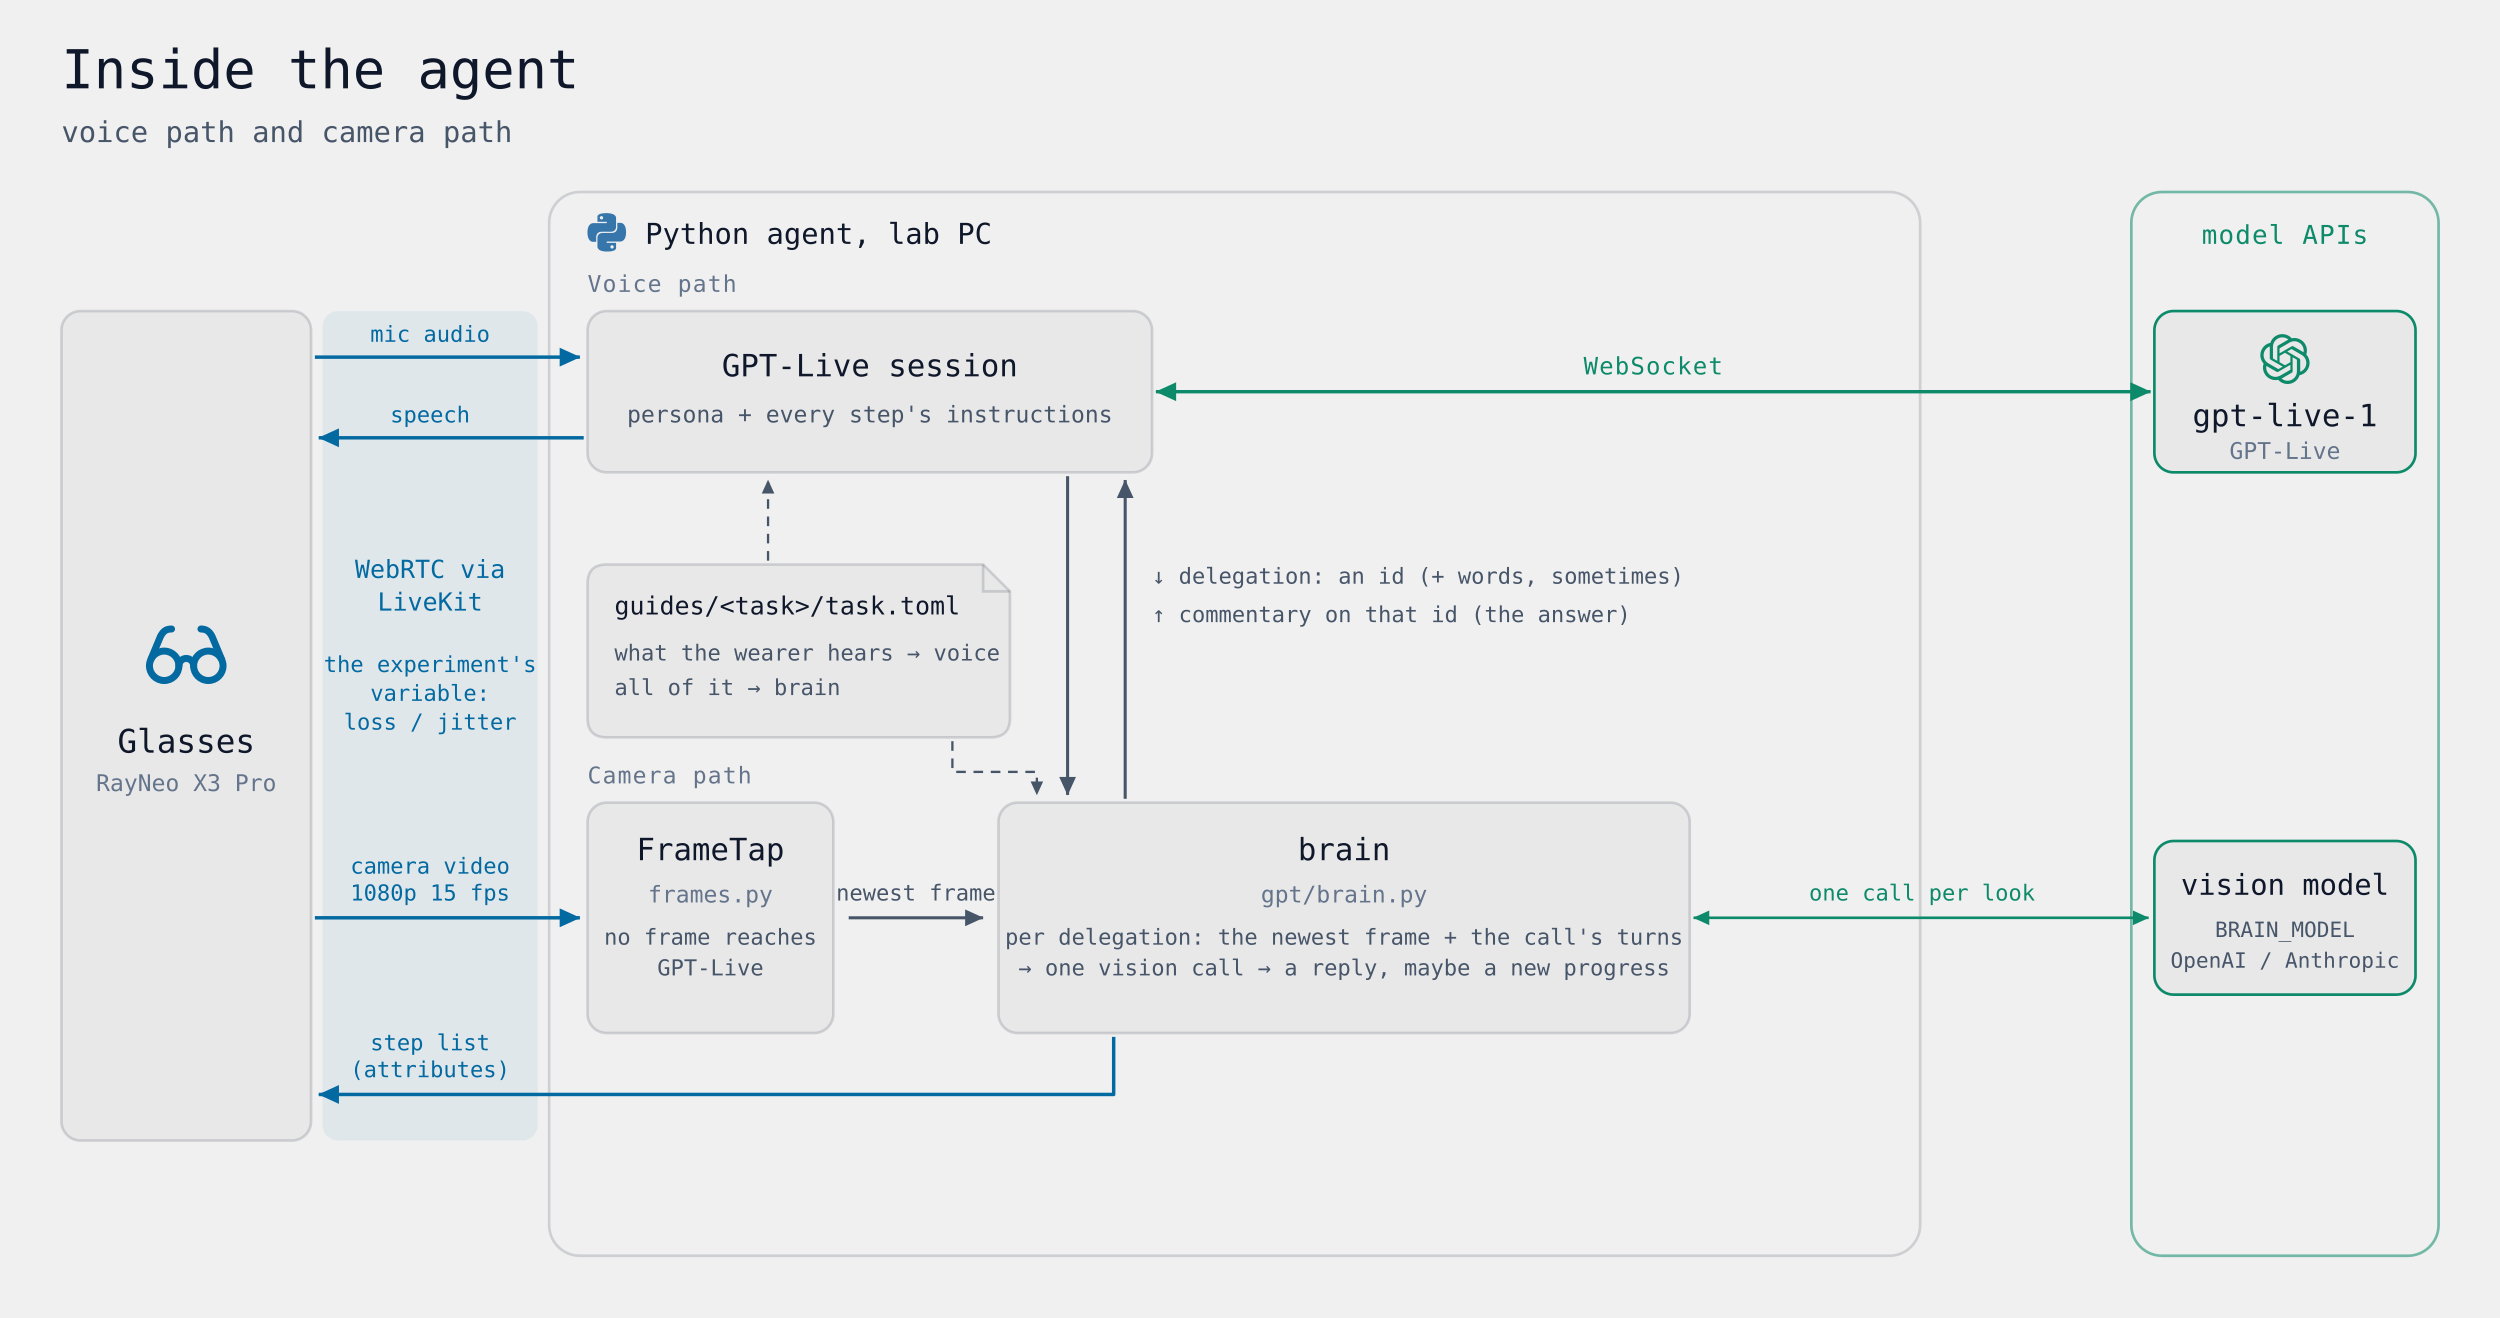
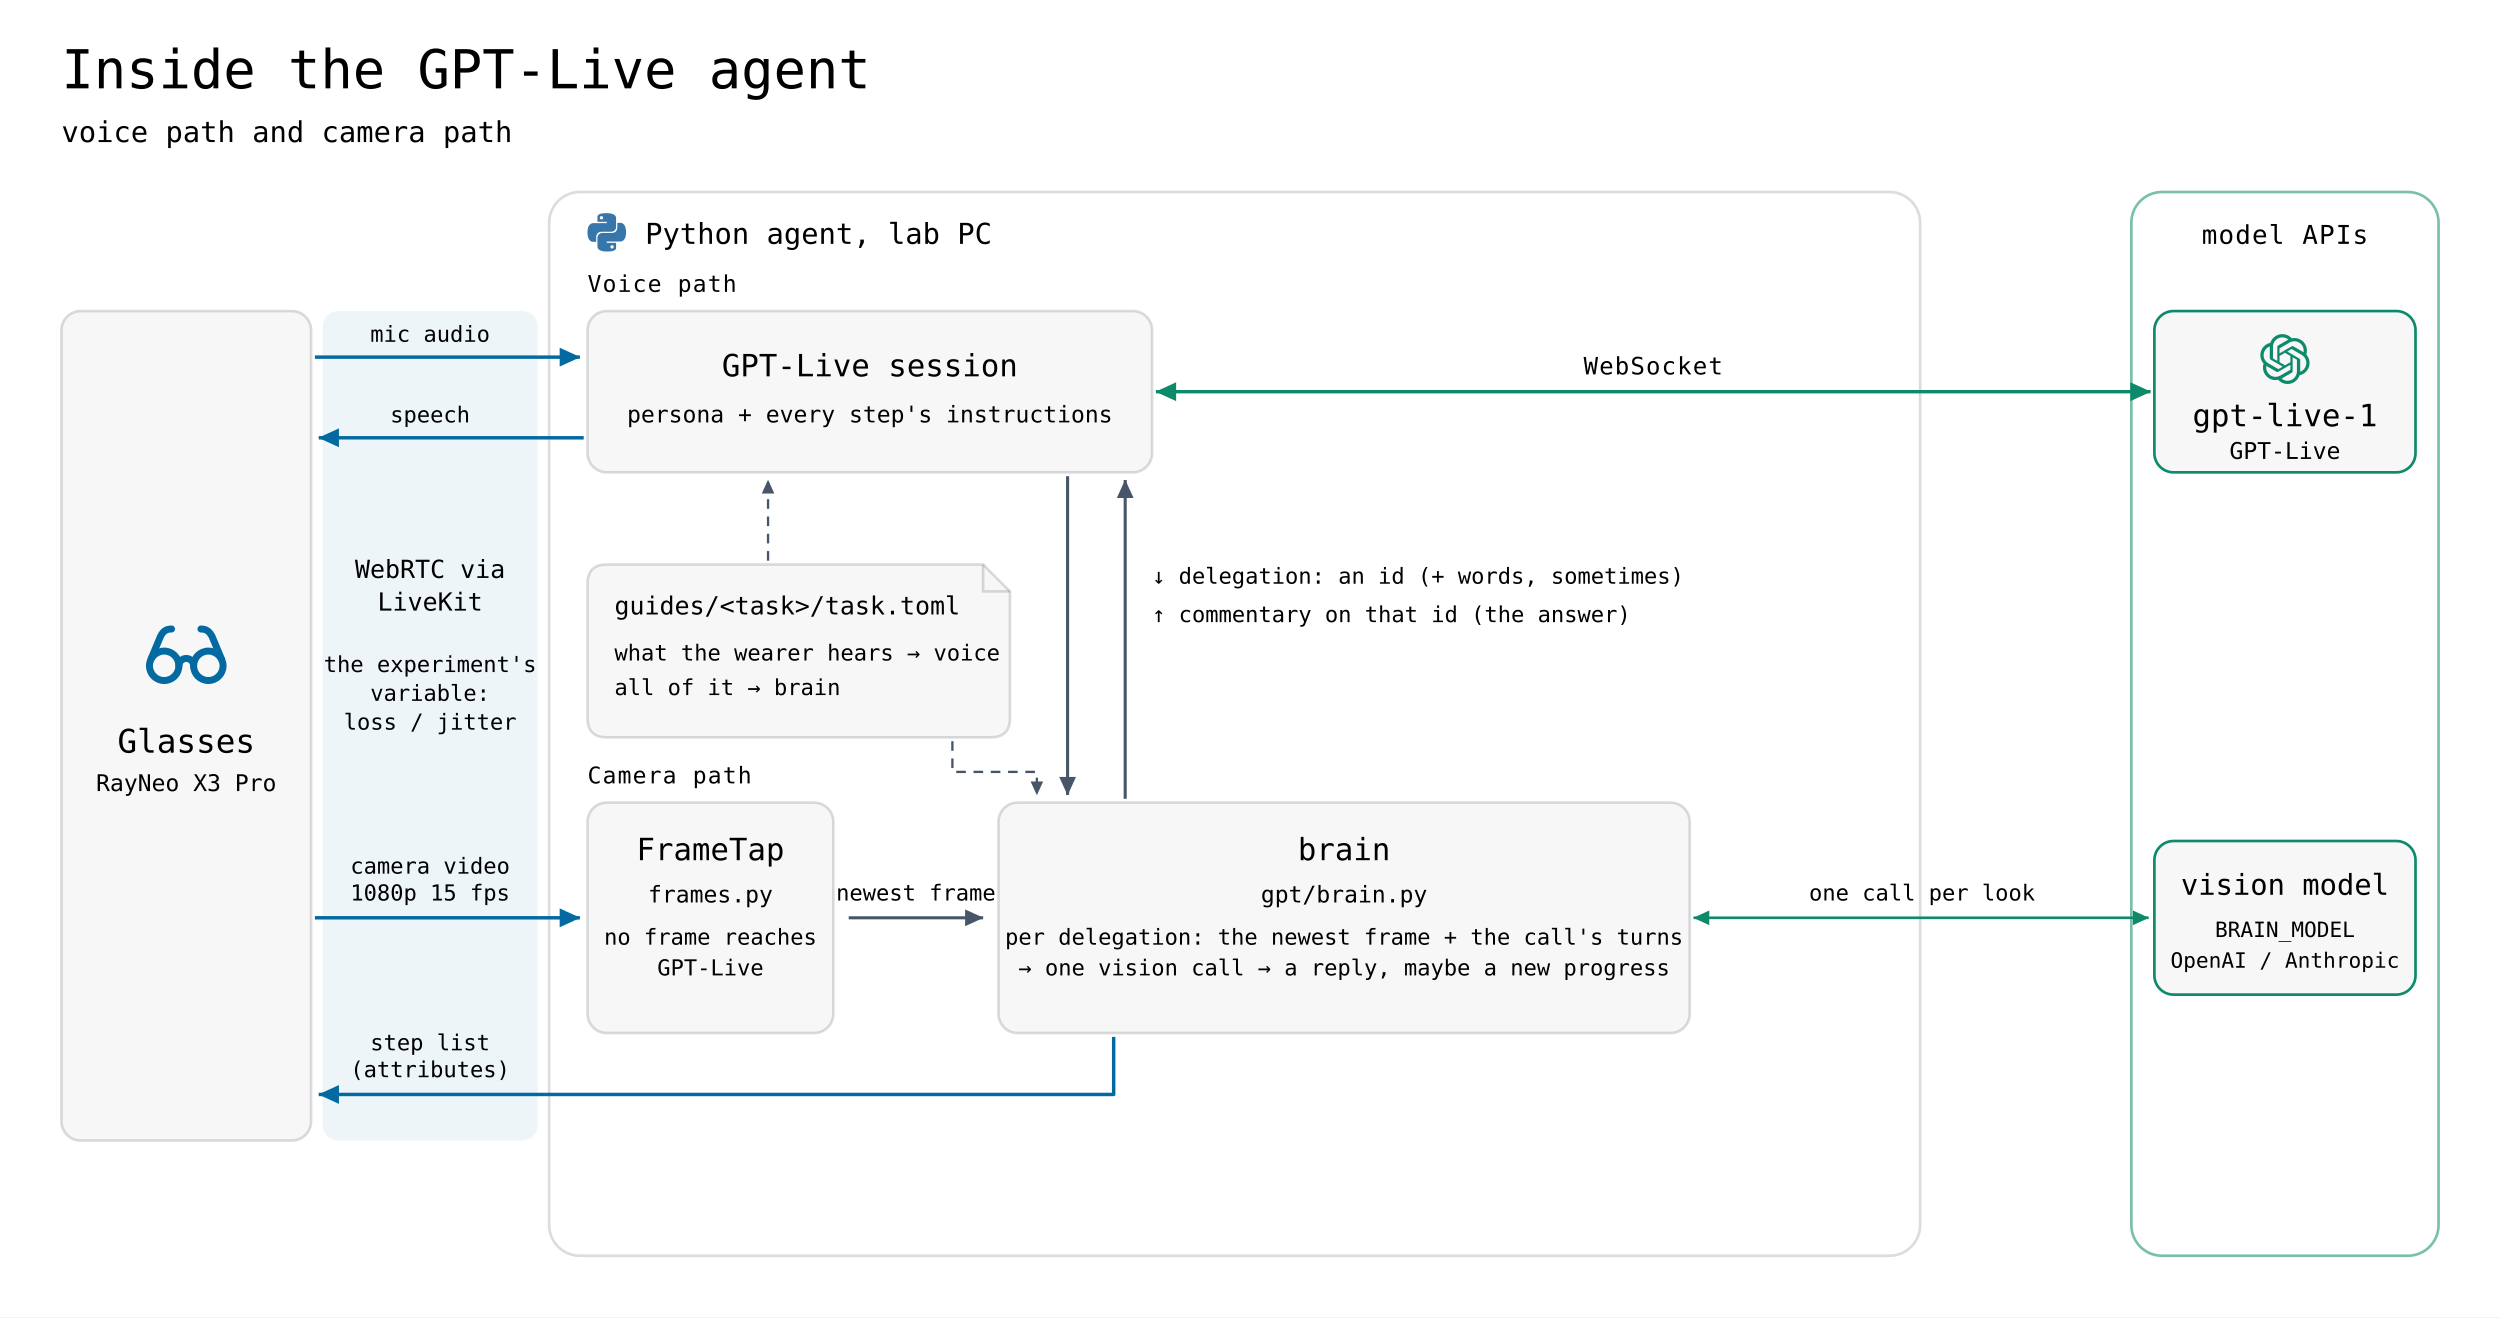
<svg xmlns="http://www.w3.org/2000/svg" width="1302" height="686" viewBox="0 0 1302 686" font-family="JetBrains Mono, Cascadia Mono, Consolas, monospace">
+   <rect width="1302" height="686" fill="#ffffff" />
  <defs>
    <marker id="head" viewBox="0 0 10 10" refX="9" refY="5" markerWidth="6.5" markerHeight="6.5" orient="auto-start-reverse">
      <path d="M0 0.8 L9.2 5 L0 9.2 Z" fill="#0369a1" />
    </marker>
    <marker id="headm" viewBox="0 0 10 10" refX="9" refY="5" markerWidth="6.5" markerHeight="6.5" orient="auto-start-reverse">
      <path d="M0 0.8 L9.2 5 L0 9.2 Z" fill="#475569" />
    </marker>
    <marker id="headv" viewBox="0 0 10 10" refX="9" refY="5" markerWidth="6.5" markerHeight="6.5" orient="auto-start-reverse">
      <path d="M0 0.8 L9.2 5 L0 9.2 Z" fill="#0d8a6a" />
    </marker>
  </defs>
-   <text x="32" y="46" font-size="28" fill="#0f172a" text-anchor="start">Inside the agent</text>
-   <text x="32" y="74" font-size="15" fill="#475569" text-anchor="start">voice path and camera path</text>
+   <text x="32" y="46" font-size="28" fill="#000000" text-anchor="start">Inside the GPT-Live agent</text>
+   <text x="32" y="74" font-size="15" fill="#000000" text-anchor="start">voice path and camera path</text>
  <rect x="32" y="162" width="130" height="432" rx="10" fill="#0f172a08" stroke="#0f172a26" stroke-width="1.4" />
  <g transform="translate(74.0,318) scale(1.91667)" fill="none" stroke="#0369a1" stroke-width="1.9" stroke-linecap="round" stroke-linejoin="round">
    <circle cx="6" cy="15" r="4" />
    <circle cx="18" cy="15" r="4" />
    <path d="M14 15a2 2 0 0 0-2-2 2 2 0 0 0-2 2" />
    <path d="M2.5 13 5 7c.7-1.3 1.4-2 3-2" />
    <path d="M21.5 13 19 7c-.7-1.3-1.5-2-3-2" />
  </g>
-   <text x="97.0" y="392" font-size="17" fill="#0f172a" text-anchor="middle">Glasses</text>
-   <text x="97.0" y="412" font-size="12" fill="#64748b" text-anchor="middle">RayNeo X3 Pro</text>
+   <text x="97.0" y="392" font-size="17" fill="#000000" text-anchor="middle">Glasses</text>
+   <text x="97.0" y="412" font-size="12" fill="#000000" text-anchor="middle">RayNeo X3 Pro</text>
  <rect x="168" y="162" width="112" height="432" rx="8" fill="#0369a1" fill-opacity="0.07" />
-   <text x="224.0" y="301" font-size="13" fill="#0369a1" text-anchor="middle">WebRTC via</text>
-   <text x="224.0" y="318" font-size="13" fill="#0369a1" text-anchor="middle">LiveKit</text>
-   <text x="224.0" y="350" font-size="11.5" fill="#0369a1" text-anchor="middle">the experiment's</text>
-   <text x="224.0" y="365" font-size="11.5" fill="#0369a1" text-anchor="middle">variable:</text>
-   <text x="224.0" y="380" font-size="11.5" fill="#0369a1" text-anchor="middle">loss / jitter</text>
+   <text x="224.0" y="301" font-size="13" fill="#000000" text-anchor="middle">WebRTC via</text>
+   <text x="224.0" y="318" font-size="13" fill="#000000" text-anchor="middle">LiveKit</text>
+   <text x="224.0" y="350" font-size="11.5" fill="#000000" text-anchor="middle">the experiment's</text>
+   <text x="224.0" y="365" font-size="11.5" fill="#000000" text-anchor="middle">variable:</text>
+   <text x="224.0" y="380" font-size="11.5" fill="#000000" text-anchor="middle">loss / jitter</text>
  <rect x="286" y="100" width="714" height="554" rx="16" fill="none" stroke="#0f172a26" stroke-width="1.4" />
  <g transform="translate(306.0,111) scale(0.833333)" fill="#3776AB">
    <path d="M14.25.18l.9.2.73.26.59.3.45.32.34.34.25.34.16.33.1.3.04.26.02.2-.01.13V8.5l-.05.63-.13.55-.21.46-.26.38-.3.31-.33.25-.35.19-.35.14-.33.1-.3.07-.26.04-.21.02H8.77l-.69.05-.59.14-.5.22-.41.27-.33.32-.27.35-.2.36-.15.37-.1.35-.07.32-.04.27-.02.21v3.06H3.17l-.21-.03-.28-.07-.32-.12-.35-.18-.36-.26-.36-.36-.35-.46-.32-.59-.28-.73-.21-.88-.14-1.05-.05-1.23.06-1.22.16-1.04.24-.87.32-.71.36-.57.4-.44.42-.33.42-.24.4-.16.36-.1.32-.05.24-.01h.16l.06.01h8.16v-.83H6.18l-.01-2.75-.02-.37.05-.34.11-.31.17-.28.25-.26.31-.23.38-.2.44-.18.51-.15.58-.12.64-.1.71-.06.77-.04.84-.02 1.27.05zm-6.3 1.98l-.23.33-.08.41.08.41.23.34.33.22.41.09.41-.09.33-.22.23-.34.08-.41-.08-.41-.23-.33-.33-.22-.41-.09-.41.09zm13.09 3.95l.28.06.32.12.35.18.36.27.36.35.35.47.32.59.28.73.21.88.14 1.04.05 1.23-.06 1.23-.16 1.04-.24.86-.32.71-.36.57-.4.45-.42.33-.42.24-.4.16-.36.09-.32.05-.24.02-.16-.01h-8.22v.82h5.84l.01 2.76.02.36-.05.34-.11.31-.17.29-.25.25-.31.24-.38.2-.44.17-.51.15-.58.13-.64.09-.71.07-.77.04-.84.01-1.27-.04-1.07-.14-.9-.2-.73-.25-.59-.3-.45-.33-.34-.34-.25-.34-.16-.33-.1-.3-.04-.25-.02-.2.01-.13v-5.34l.05-.64.13-.54.21-.46.26-.38.3-.32.33-.24.35-.2.35-.14.33-.1.3-.06.26-.04.21-.02.13-.01h5.84l.69-.05.59-.14.5-.21.41-.28.33-.32.27-.35.2-.36.15-.36.1-.35.07-.32.04-.28.02-.21V6.07h2.09l.14.01zm-6.47 14.25l-.23.33-.08.41.08.41.23.33.33.23.41.08.41-.08.33-.23.23-.33.08-.41-.08-.41-.23-.33-.33-.23-.41-.08-.41.08z" />
  </g>
-   <text x="336" y="127" font-size="15" fill="#0f172a" text-anchor="start">Python agent, lab PC</text>
-   <text x="306" y="152" font-size="12" fill="#64748b" text-anchor="start" letter-spacing="0.6">Voice path</text>
-   <text x="306" y="408" font-size="12" fill="#64748b" text-anchor="start" letter-spacing="0.6">Camera path</text>
+   <text x="336" y="127" font-size="15" fill="#000000" text-anchor="start">Python agent, lab PC</text>
+   <text x="306" y="152" font-size="12" fill="#000000" text-anchor="start" letter-spacing="0.6">Voice path</text>
+   <text x="306" y="408" font-size="12" fill="#000000" text-anchor="start" letter-spacing="0.6">Camera path</text>
  <rect x="306" y="162" width="294" height="84" rx="10" fill="#0f172a08" stroke="#0f172a26" stroke-width="1.4" />
-   <text x="453.0" y="196" font-size="16" fill="#0f172a" text-anchor="middle">GPT-Live session</text>
-   <text x="453.0" y="220" font-size="12" fill="#475569" text-anchor="middle">persona + every step's instructions</text>
+   <text x="453.0" y="196" font-size="16" fill="#000000" text-anchor="middle">GPT-Live session</text>
+   <text x="453.0" y="220" font-size="12" fill="#000000" text-anchor="middle">persona + every step's instructions</text>
  <rect x="306" y="418" width="128" height="120" rx="10" fill="#0f172a08" stroke="#0f172a26" stroke-width="1.4" />
-   <text x="370.0" y="448" font-size="16" fill="#0f172a" text-anchor="middle">FrameTap</text>
-   <text x="370.0" y="470" font-size="12" fill="#64748b" text-anchor="middle">frames.py</text>
-   <text x="370.0" y="492" font-size="11.5" fill="#475569" text-anchor="middle">no frame reaches</text>
-   <text x="370.0" y="508" font-size="11.5" fill="#475569" text-anchor="middle">GPT-Live</text>
+   <text x="370.0" y="448" font-size="16" fill="#000000" text-anchor="middle">FrameTap</text>
+   <text x="370.0" y="470" font-size="12" fill="#000000" text-anchor="middle">frames.py</text>
+   <text x="370.0" y="492" font-size="11.5" fill="#000000" text-anchor="middle">no frame reaches</text>
+   <text x="370.0" y="508" font-size="11.5" fill="#000000" text-anchor="middle">GPT-Live</text>
  <rect x="520" y="418" width="360" height="120" rx="10" fill="#0f172a08" stroke="#0f172a26" stroke-width="1.4" />
-   <text x="700.0" y="448" font-size="16" fill="#0f172a" text-anchor="middle">brain</text>
-   <text x="700.0" y="470" font-size="12" fill="#64748b" text-anchor="middle">gpt/brain.py</text>
-   <text x="700.0" y="492" font-size="11.5" fill="#475569" text-anchor="middle">per delegation: the newest frame + the call's turns</text>
-   <text x="700.0" y="508" font-size="11.5" fill="#475569" text-anchor="middle">→ one vision call → a reply, maybe a new progress</text>
+   <text x="700.0" y="448" font-size="16" fill="#000000" text-anchor="middle">brain</text>
+   <text x="700.0" y="470" font-size="12" fill="#000000" text-anchor="middle">gpt/brain.py</text>
+   <text x="700.0" y="492" font-size="11.5" fill="#000000" text-anchor="middle">per delegation: the newest frame + the call's turns</text>
+   <text x="700.0" y="508" font-size="11.5" fill="#000000" text-anchor="middle">→ one vision call → a reply, maybe a new progress</text>
  <path d="M442 478.0 L512 478.0" fill="none" stroke="#475569" stroke-width="1.6" stroke-linejoin="round" marker-end="url(#headm)" />
-   <text x="477.0" y="469.0" font-size="11.5" fill="#475569" text-anchor="middle">newest frame</text>
+   <text x="477.0" y="469.0" font-size="11.5" fill="#000000" text-anchor="middle">newest frame</text>
  <path d="M316 294 H512 L526 308 V374 Q526 384 516 384 H316 Q306 384 306 374 V304 Q306 294 316 294 Z" fill="#0f172a08" stroke="#0f172a26" stroke-width="1.4" />
  <path d="M512 294 V308 H526" fill="none" stroke="#0f172a26" stroke-width="1.4" />
-   <text x="320" y="320" font-size="13" fill="#0f172a" text-anchor="start">guides/&lt;task&gt;/task.toml</text>
-   <text x="320" y="344" font-size="11.5" fill="#475569" text-anchor="start">what the wearer hears → voice</text>
-   <text x="320" y="362" font-size="11.5" fill="#475569" text-anchor="start">all of it → brain</text>
+   <text x="320" y="320" font-size="13" fill="#000000" text-anchor="start">guides/&lt;task&gt;/task.toml</text>
+   <text x="320" y="344" font-size="11.5" fill="#000000" text-anchor="start">what the wearer hears → voice</text>
+   <text x="320" y="362" font-size="11.5" fill="#000000" text-anchor="start">all of it → brain</text>
  <path d="M400 292 L400 250" fill="none" stroke="#475569" stroke-width="1.2" stroke-linejoin="round" stroke-dasharray="5 4" marker-end="url(#headm)" />
  <path d="M496 386 L496 402 L540 402 L540 414" fill="none" stroke="#475569" stroke-width="1.2" stroke-linejoin="round" stroke-dasharray="5 4" marker-end="url(#headm)" />
  <path d="M556 248 L556 414" fill="none" stroke="#475569" stroke-width="1.6" stroke-linejoin="round" marker-end="url(#headm)" />
  <path d="M586 416 L586 250" fill="none" stroke="#475569" stroke-width="1.6" stroke-linejoin="round" marker-end="url(#headm)" />
-   <text x="600" y="304" font-size="11.5" fill="#475569" text-anchor="start">↓ delegation: an id (+ words, sometimes)</text>
-   <text x="600" y="324" font-size="11.5" fill="#475569" text-anchor="start">↑ commentary on that id (the answer)</text>
+   <text x="600" y="304" font-size="11.5" fill="#000000" text-anchor="start">↓ delegation: an id (+ words, sometimes)</text>
+   <text x="600" y="324" font-size="11.5" fill="#000000" text-anchor="start">↑ commentary on that id (the answer)</text>
  <path d="M164 186 L302 186" fill="none" stroke="#0369a1" stroke-width="1.8" stroke-linejoin="round" marker-end="url(#head)" />
-   <text x="224.0" y="178" font-size="11.5" fill="#0369a1" text-anchor="middle">mic audio</text>
+   <text x="224.0" y="178" font-size="11.5" fill="#000000" text-anchor="middle">mic audio</text>
  <path d="M304 228 L166 228" fill="none" stroke="#0369a1" stroke-width="1.8" stroke-linejoin="round" marker-end="url(#head)" />
-   <text x="224.0" y="220" font-size="11.5" fill="#0369a1" text-anchor="middle">speech</text>
+   <text x="224.0" y="220" font-size="11.5" fill="#000000" text-anchor="middle">speech</text>
  <path d="M164 478.0 L302 478.0" fill="none" stroke="#0369a1" stroke-width="1.8" stroke-linejoin="round" marker-end="url(#head)" />
-   <text x="224.0" y="455.0" font-size="11.5" fill="#0369a1" text-anchor="middle">camera video</text>
-   <text x="224.0" y="469.0" font-size="11.5" fill="#0369a1" text-anchor="middle">1080p 15 fps</text>
+   <text x="224.0" y="455.0" font-size="11.5" fill="#000000" text-anchor="middle">camera video</text>
+   <text x="224.0" y="469.0" font-size="11.5" fill="#000000" text-anchor="middle">1080p 15 fps</text>
  <path d="M580 540 L580 570 L166 570" fill="none" stroke="#0369a1" stroke-width="1.8" stroke-linejoin="round" marker-end="url(#head)" />
-   <text x="224.0" y="547" font-size="11.5" fill="#0369a1" text-anchor="middle">step list</text>
-   <text x="224.0" y="561" font-size="11.5" fill="#0369a1" text-anchor="middle">(attributes)</text>
+   <text x="224.0" y="547" font-size="11.5" fill="#000000" text-anchor="middle">step list</text>
+   <text x="224.0" y="561" font-size="11.5" fill="#000000" text-anchor="middle">(attributes)</text>
  <rect x="1110" y="100" width="160" height="554" rx="16" fill="none" stroke="#0d8a6a" stroke-opacity="0.55" stroke-width="1.4" />
-   <text x="1190.0" y="127" font-size="13.5" fill="#0d8a6a" text-anchor="middle" letter-spacing="0.6">model APIs</text>
+   <text x="1190.0" y="127" font-size="13.5" fill="#000000" text-anchor="middle" letter-spacing="0.6">model APIs</text>
  <rect x="1122" y="162" width="136" height="84" rx="10" fill="#0f172a08" stroke="#0d8a6a" stroke-width="1.4" />
  <g transform="translate(1177.0,174) scale(1.08333)" fill="#0d8a6a">
    <path d="M22.282 9.821a5.985 5.985 0 0 0-.516-4.911 6.046 6.046 0 0 0-6.51-2.9A6.065 6.065 0 0 0 4.981 4.182a5.985 5.985 0 0 0-3.998 2.9 6.046 6.046 0 0 0 .743 7.097 5.98 5.98 0 0 0 .511 4.911 6.051 6.051 0 0 0 6.515 2.9A5.985 5.985 0 0 0 13.26 24a6.056 6.056 0 0 0 5.772-4.206 5.989 5.989 0 0 0 3.998-2.9 6.056 6.056 0 0 0-.748-7.073zm-9.022 12.608a4.476 4.476 0 0 1-2.876-1.041l.142-.08 4.778-2.758a.795.795 0 0 0 .393-.681v-6.737l2.02 1.169a.071.071 0 0 1 .038.052v5.583a4.504 4.504 0 0 1-4.495 4.494zm-9.661-4.125a4.471 4.471 0 0 1-.535-3.014l.142.085 4.783 2.758a.771.771 0 0 0 .781 0l5.843-3.369v2.332a.08.08 0 0 1-.033.061L9.74 19.95a4.499 4.499 0 0 1-6.141-1.646zM2.341 7.896a4.485 4.485 0 0 1 2.365-1.973V11.6a.766.766 0 0 0 .388.676l5.814 3.354-2.02 1.169a.076.076 0 0 1-.071 0l-4.83-2.787A4.504 4.504 0 0 1 2.341 7.872zm16.596 3.856L13.104 8.364 15.119 7.2a.076.076 0 0 1 .071 0l4.83 2.791a4.494 4.494 0 0 1-.676 8.104v-5.677a.79.79 0 0 0-.407-.667zm2.011-3.023l-.142-.085-4.774-2.782a.776.776 0 0 0-.785 0L9.409 9.23V6.897a.066.066 0 0 1 .028-.061l4.83-2.787a4.499 4.499 0 0 1 6.68 4.66zM8.306 12.863l-2.02-1.164a.08.08 0 0 1-.038-.057V6.074a4.499 4.499 0 0 1 7.376-3.454l-.142.081L8.704 5.459a.795.795 0 0 0-.393.681zm1.098-2.365l2.602-1.5 2.607 1.5v2.999l-2.597 1.5-2.607-1.5Z" />
  </g>
-   <text x="1190.0" y="222" font-size="16" fill="#0f172a" text-anchor="middle">gpt-live-1</text>
-   <text x="1190.0" y="239" font-size="12" fill="#64748b" text-anchor="middle">GPT-Live</text>
+   <text x="1190.0" y="222" font-size="16" fill="#000000" text-anchor="middle">gpt-live-1</text>
+   <text x="1190.0" y="239" font-size="12" fill="#000000" text-anchor="middle">GPT-Live</text>
  <rect x="1122" y="438.0" width="136" height="80" rx="10" fill="#0f172a08" stroke="#0d8a6a" stroke-width="1.4" />
-   <text x="1190.0" y="466.0" font-size="15" fill="#0f172a" text-anchor="middle">vision model</text>
-   <text x="1190.0" y="488.0" font-size="11" fill="#475569" text-anchor="middle">BRAIN_MODEL</text>
-   <text x="1190.0" y="504.0" font-size="11" fill="#475569" text-anchor="middle">OpenAI / Anthropic</text>
+   <text x="1190.0" y="466.0" font-size="15" fill="#000000" text-anchor="middle">vision model</text>
+   <text x="1190.0" y="488.0" font-size="11" fill="#000000" text-anchor="middle">BRAIN_MODEL</text>
+   <text x="1190.0" y="504.0" font-size="11" fill="#000000" text-anchor="middle">OpenAI / Anthropic</text>
  <path d="M602 204.0 L1120 204.0" fill="none" stroke="#0d8a6a" stroke-width="1.8" stroke-linejoin="round" marker-start="url(#headv)" marker-end="url(#headv)" />
-   <text x="861.0" y="195.0" font-size="12.5" fill="#0d8a6a" text-anchor="middle" letter-spacing="0.6">WebSocket</text>
+   <text x="861.0" y="195.0" font-size="12.5" fill="#000000" text-anchor="middle" letter-spacing="0.6">WebSocket</text>
  <path d="M882 478.0 L1119 478.0" fill="none" stroke="#0d8a6a" stroke-width="1.4" stroke-linejoin="round" marker-start="url(#headv)" marker-end="url(#headv)" />
-   <text x="1001.0" y="469.0" font-size="11.5" fill="#0d8a6a" text-anchor="middle">one call per look</text>
+   <text x="1001.0" y="469.0" font-size="11.5" fill="#000000" text-anchor="middle">one call per look</text>
</svg>
